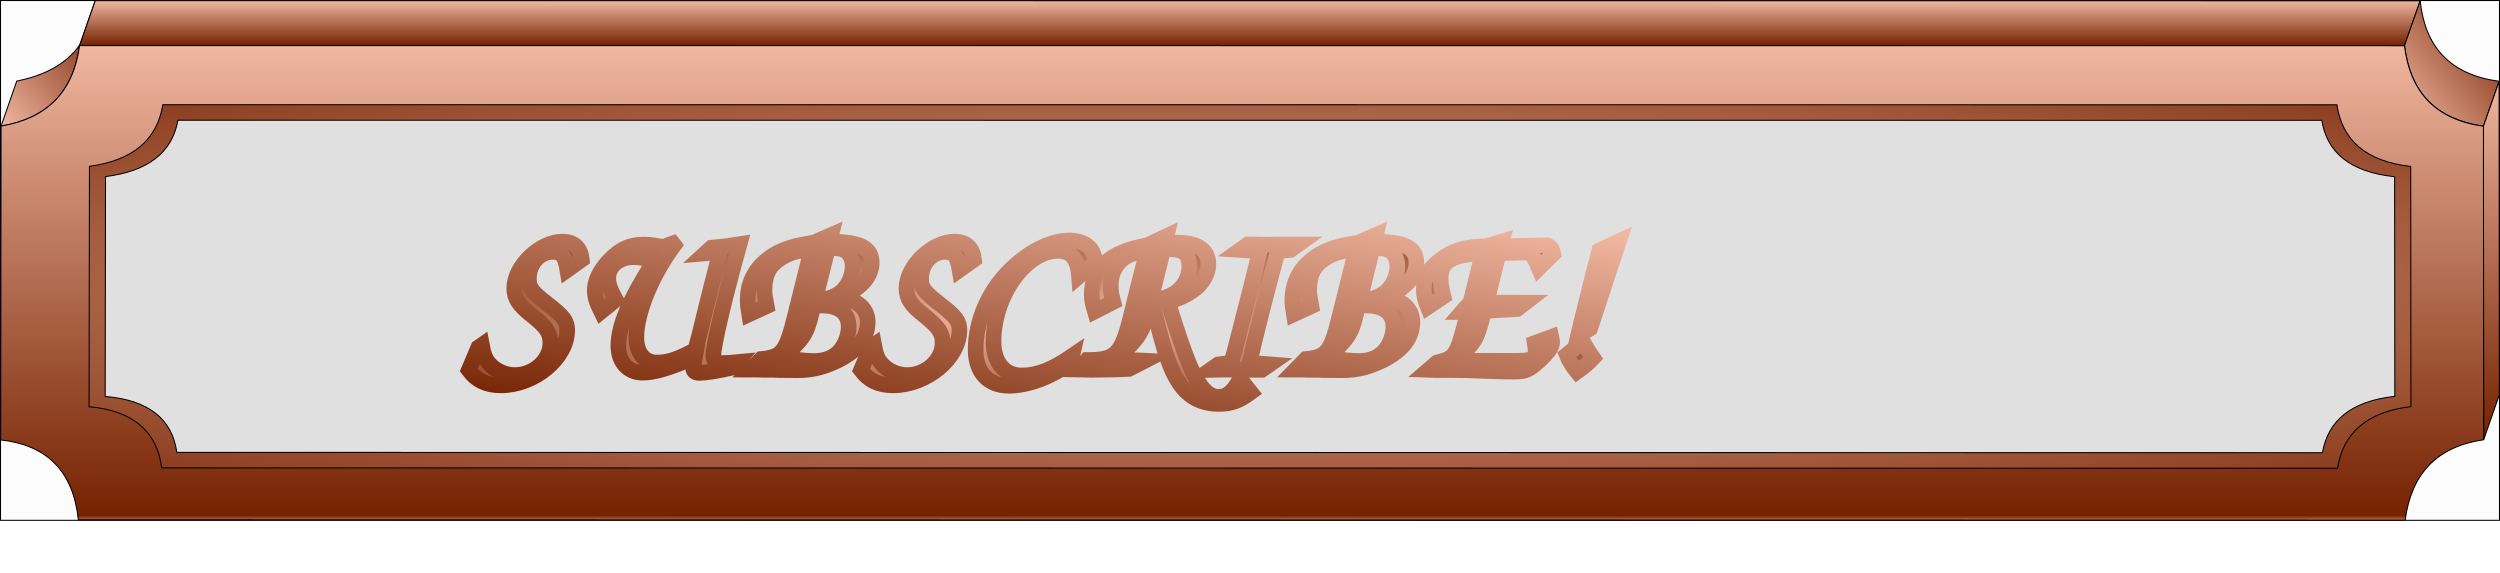
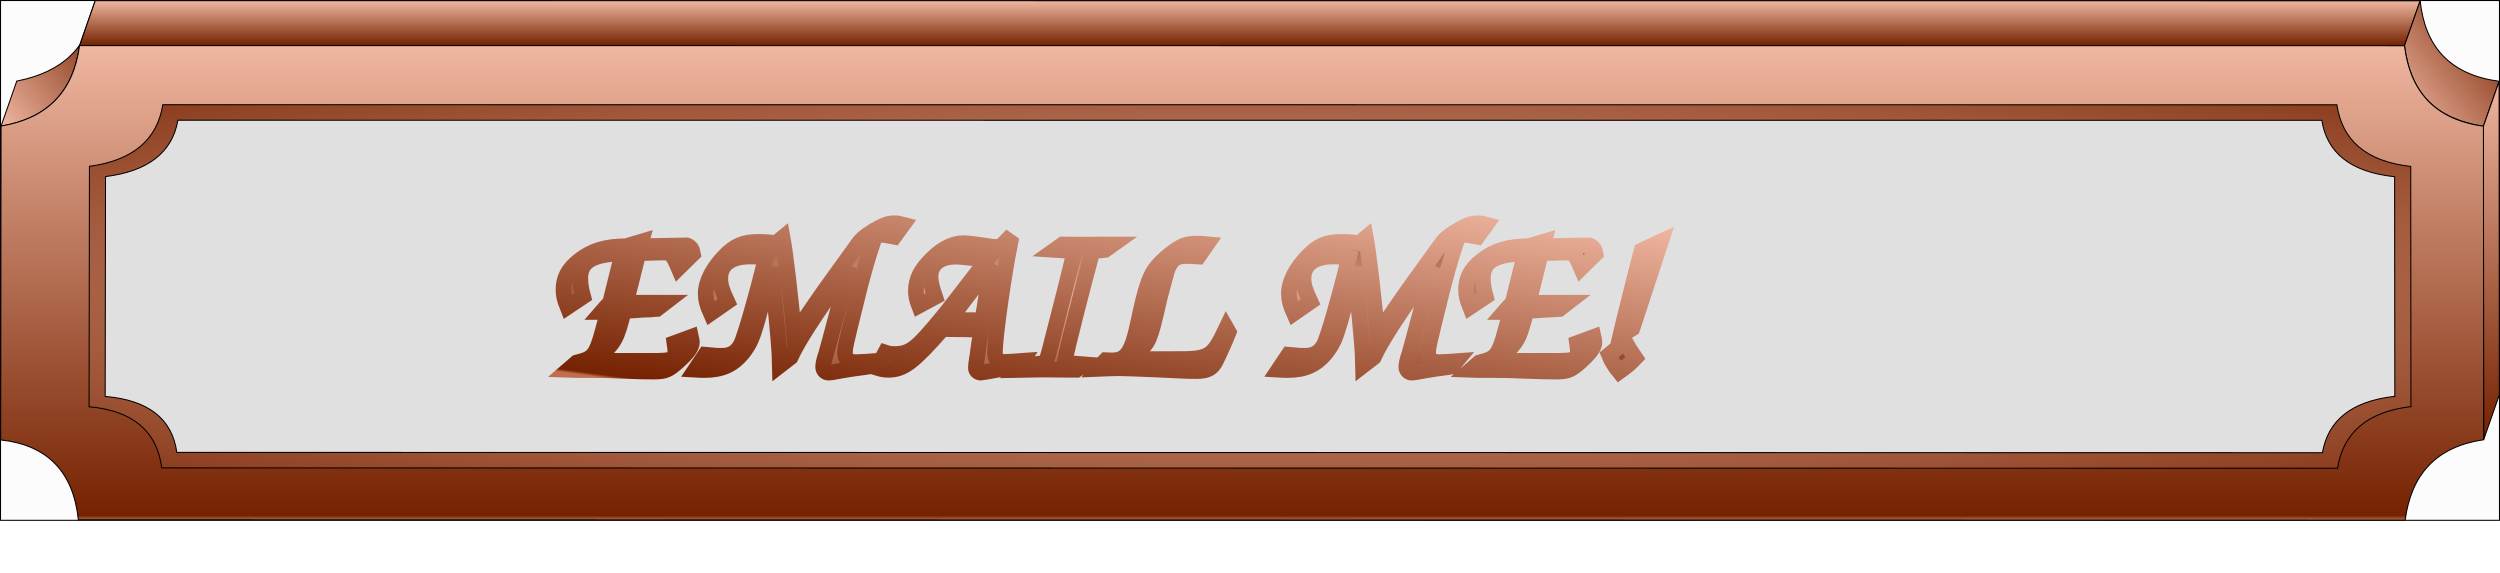
<svg xmlns="http://www.w3.org/2000/svg" viewBox="0 0 480 110" height="100%" width="100%" preserveAspectRatio="none">
  <defs>
    <filter>
      <feDropShadow stdDeviation="0.2" dy="0.4" dx="0.2" />
    </filter>
    <linearGradient id="copper_horizontal" x1="0" y1="0" x2="0" y2="1">
      <stop offset="0%" class="copper-stop1" />
      <stop offset="99%" class="copper-stop2" />
      <stop offset="100%" class="copper-stop3" />
    </linearGradient>
    <linearGradient id="copper_ltr" x1="1" y1="0" x2="0" y2="1">
      <stop offset="0%" class="copper-stop1" />
      <stop offset="99%" class="copper-stop2" />
      <stop offset="100%" class="copper-stop3" />
    </linearGradient>
    <linearGradient id="copper_rtl" x1="0" y1="1" x2="1" y2="0">
      <stop offset="0%" class="copper-stop1" />
      <stop offset="99%" class="copper-stop2" />
      <stop offset="100%" class="copper-stop3" />
    </linearGradient>
    <linearGradient id="copper_vertical">
      <stop offset="0%" class="copper-stop1" />
      <stop offset="99%" class="copper-stop2" />
      <stop offset="100%" class="copper-stop3" />
    </linearGradient>
    <radialGradient id="copper_radial" cx="0.50" cy="0.50" r="0.85">
      <stop offset="0%" class="copper-stop1" />
      <stop offset="99%" class="copper-stop2" />
      <stop offset="100%" class="copper-stop3" />
    </radialGradient>
    <style>
			.base-style{fill: none;fill-rule:evenodd;stroke:#000000;stroke-width:0.2px;stroke-linecap:butt;stroke-linejoin:miter;stroke-opacity:1 }
			.fill-3{fill: rgb(224,224,224);}
			.stroke-set-1{ stroke: rgb(167,167,167);stroke-width:3px;}
			.text-base{font-style:normal;font-weight:normal;font-size:42px;line-height:125%;font-family:sans-serif;letter-spacing:0px;word-spacing:0px;white-space:pre;fill:#000000;fill-opacity:1;stroke:#000000;stroke-width:1px;stroke-linecap:butt;stroke-linejoin:miter;stroke-opacity:1;}
			.text-set-1{fill: url(#copper_radial);stroke-width:3px;stroke: url(#copper_ltr);font-family:'Comic Sans MS';filter:url(#shadow_1);letter-spacing: .3rem;}
			.copper-stop1{ stop-color:rgba(240,183,161,1)}
			.copper-stop2{ stop-color:rgba(117,34,1,1)}
			.copper-stop3{ stop-color:rgba(191,110,78,1)}
			.copper-horizontal{fill: url(#copper_horizontal);}
			.copper-ltr{fill: url(#copper_ltr);}
			.copper-rtl{fill: url(#copper_rtl);}
			.copper-vertical{fill: url(#copper_vertical);}
			.copper-radial{fill: url(#copper_radial);}
		</style>
  </defs>
  <g>
    <path class="base-style" style="fill: rgba(242,242,242,0.2);" d="M 0.101,0.101 H 479.899 V 99.899 H 0.101 Z" />
    <g>
      <path class="base-style" style="stroke:none;" d="M 3.216,15.574 C 11.914,14.14 17.08,9.134 18.288,0.127 L 464.672,0.152 C 465.728,8.86 470.452,14.306 479.829,15.612 l 0.044,60.189 c -9.141,1.334 -13.92,6.71 -15.072,15.447 L 18.057,91.161 C 17.08,81.929 12.108,76.82 3.14,75.833 Z" />
      <path class="base-style copper-rtl" d="M 3.216,15.574 C 11.913,13.856 17.355,9.098 18.288,0.127 L 15.274,8.785 C 14.095,17.58 9.092,22.747 0.203,24.226 Z" />
      <path class="base-style copper-horizontal" d="M 18.288,0.127 464.672,0.152 461.645,8.809 15.274,8.785 Z" />
      <path class="base-style copper-rtl" d="M 464.672,0.152 C 465.578,8.892 470.323,14.336 479.829,15.612 l -3.027,8.652 C 467.859,22.774 462.926,18.255 461.659,8.777 Z" />
      <path class="base-style copper-horizontal" d="m 479.829,15.612 -3.012,8.625 0.044,60.189 3.012,-8.625 z" />
      <path class="base-style copper-horizontal" d="M 0.204,24.199 C 8.902,22.765 14.067,17.759 15.276,8.752 l 446.384,0.025 c 1.057,8.708 5.78,14.154 15.157,15.46 l 0.044,60.189 c -9.141,1.334 -13.92,6.71 -15.072,15.447 L 15.045,99.786 C 14.068,90.554 9.096,85.445 0.128,84.458 Z" />
    </g>
    <g>
      <path class="base-style copper-radial" d="m 17.173,31.934 c 8.134,-1.099 12.964,-4.933 14.094,-11.832 l 417.417,0.019 c 0.988,6.67 5.405,10.841 14.174,11.842 l 0.041,46.104 c -8.548,1.022 -13.016,5.14 -14.094,11.832 l -417.753,-0.066 c -0.914,-7.072 -5.563,-10.986 -13.949,-11.741 z" />
      <path class="base-style fill-3" d="m 20.262,33.903 c 8.021,-1.005 12.784,-4.512 13.899,-10.822 l 411.629,0.017 c 0.974,6.101 5.33,9.916 13.977,10.831 l 0.041,42.167 c -8.429,0.934 -12.836,4.701 -13.899,10.822 l -411.961,-0.06 c -0.901,-6.468 -5.486,-10.048 -13.755,-10.739 z" />
    </g>
    <g>
-       <text class="text-base text-set-1" y="71" x="90">SUBSCRIBE!</text>
+       <text class="text-base text-set-1" y="71" x="105">EMAIL ME!</text>
    </g>
  </g>
</svg>
